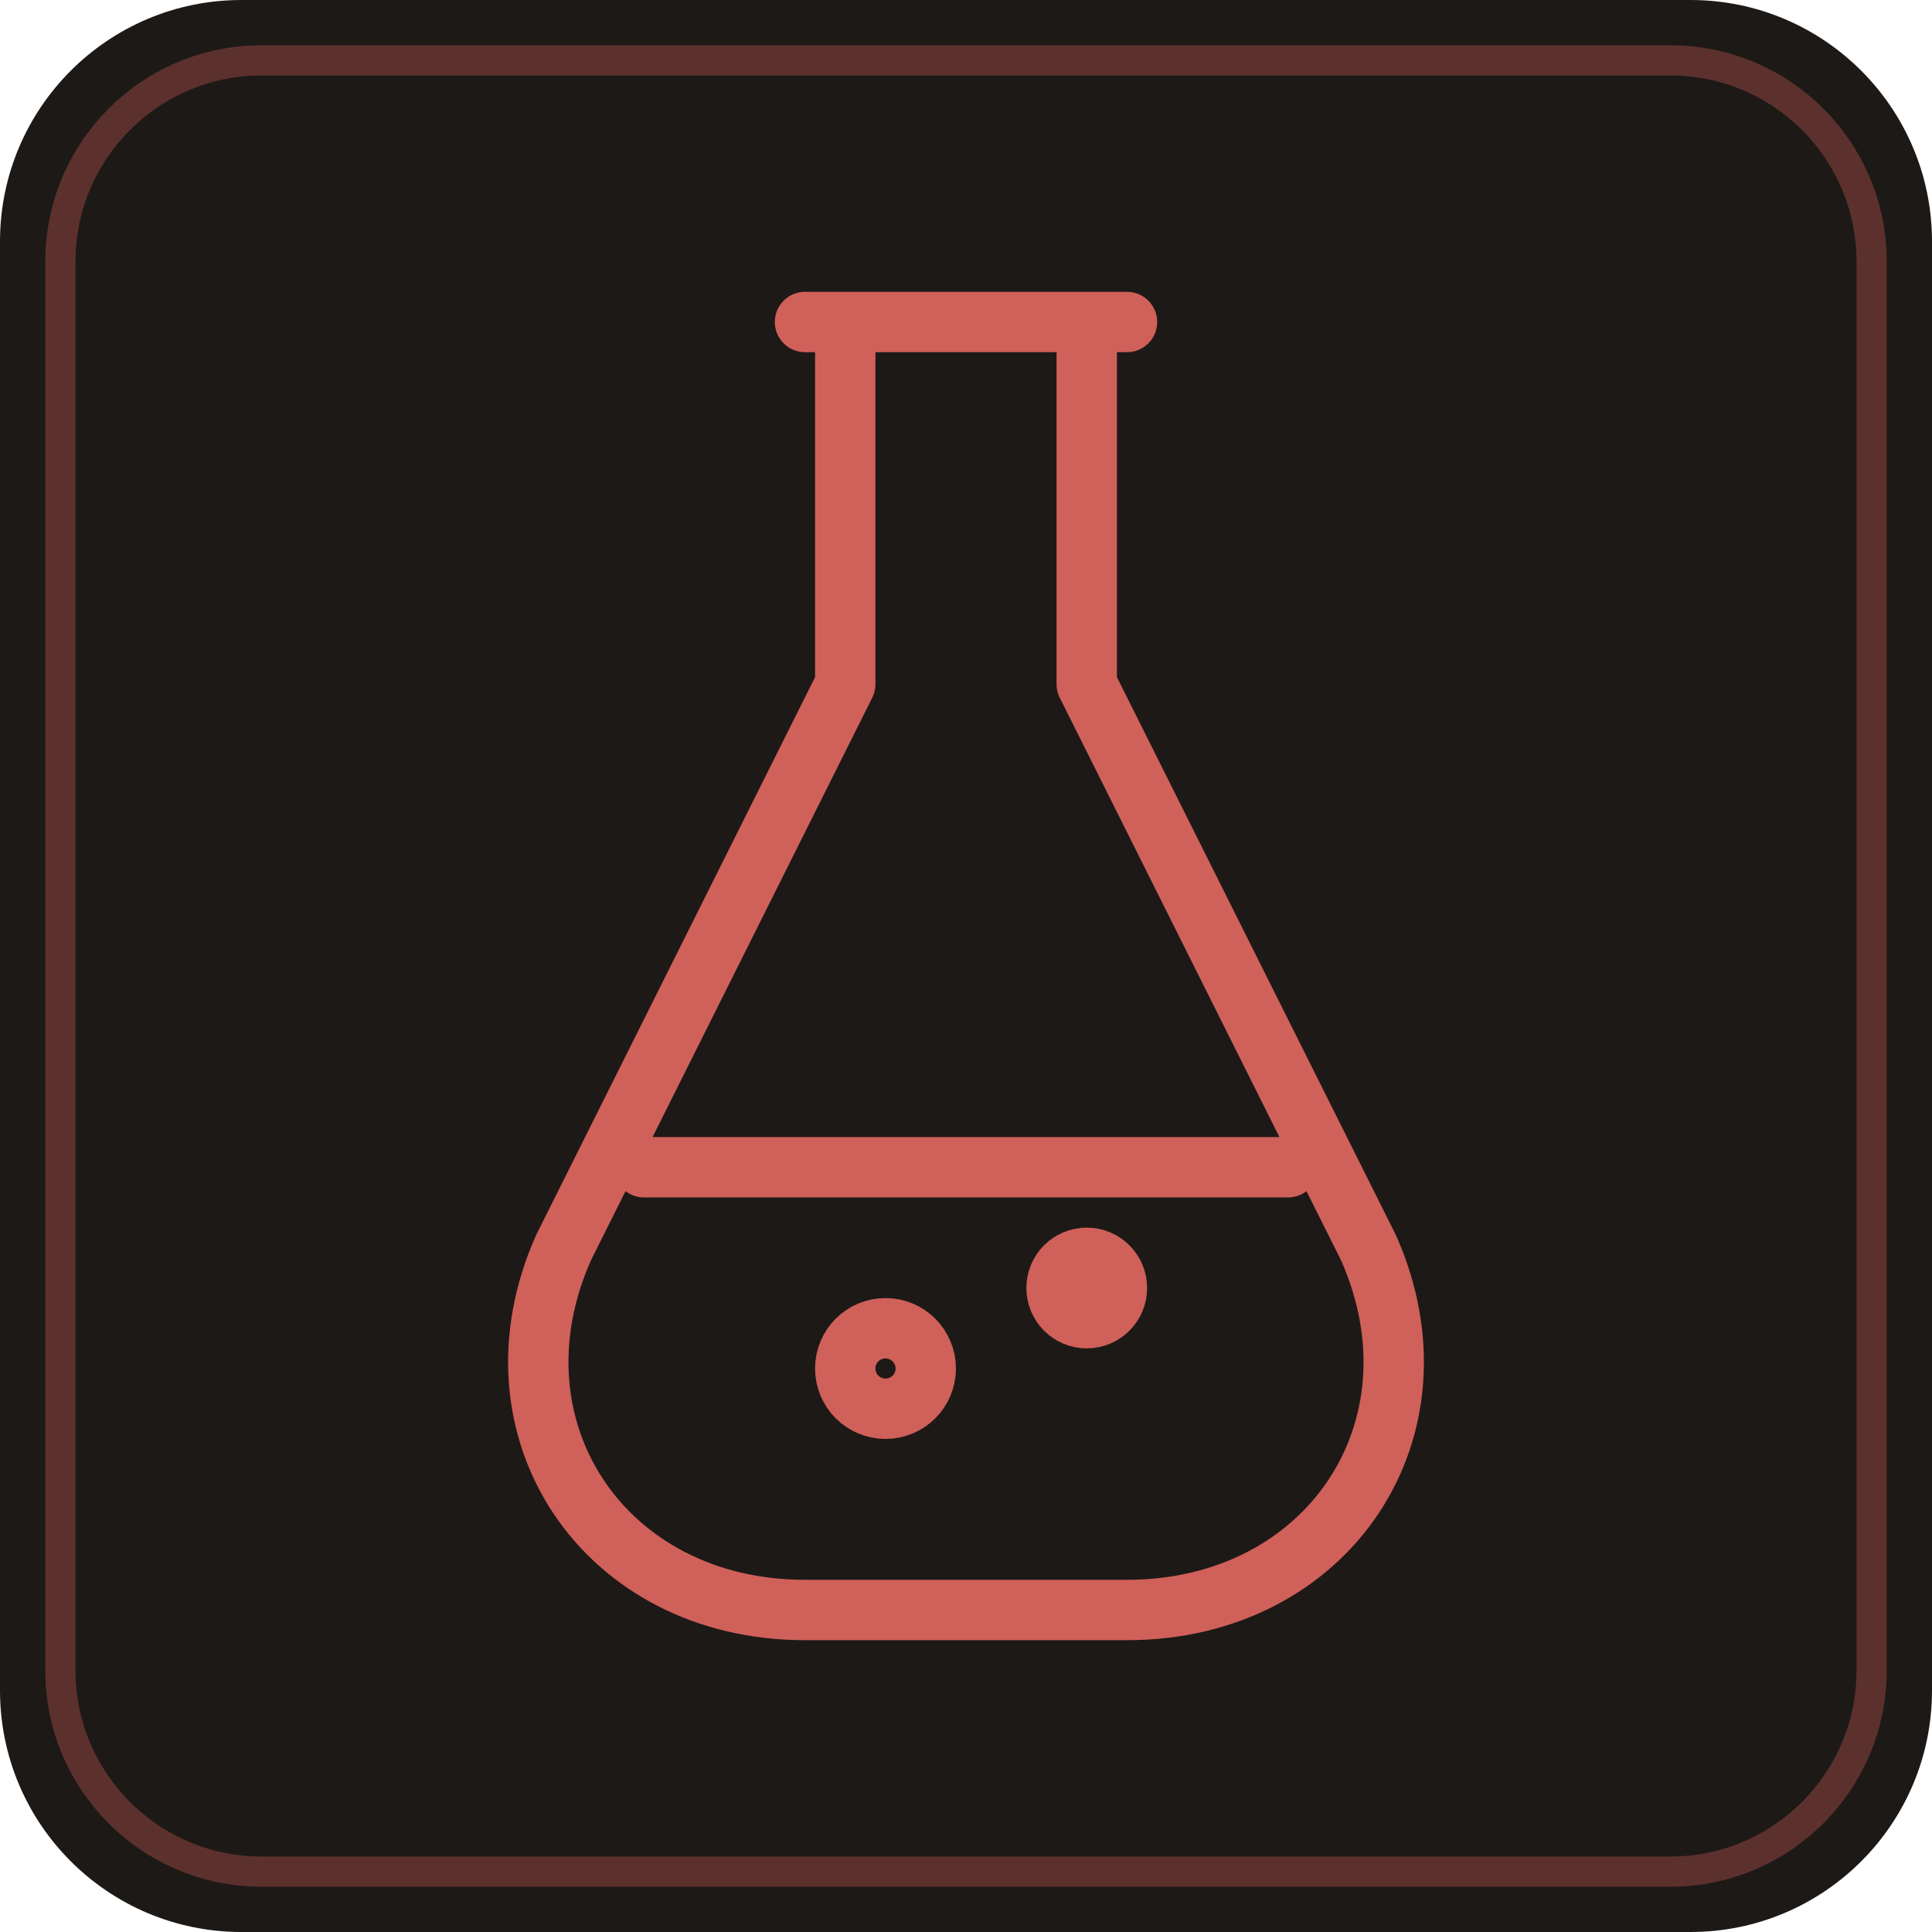
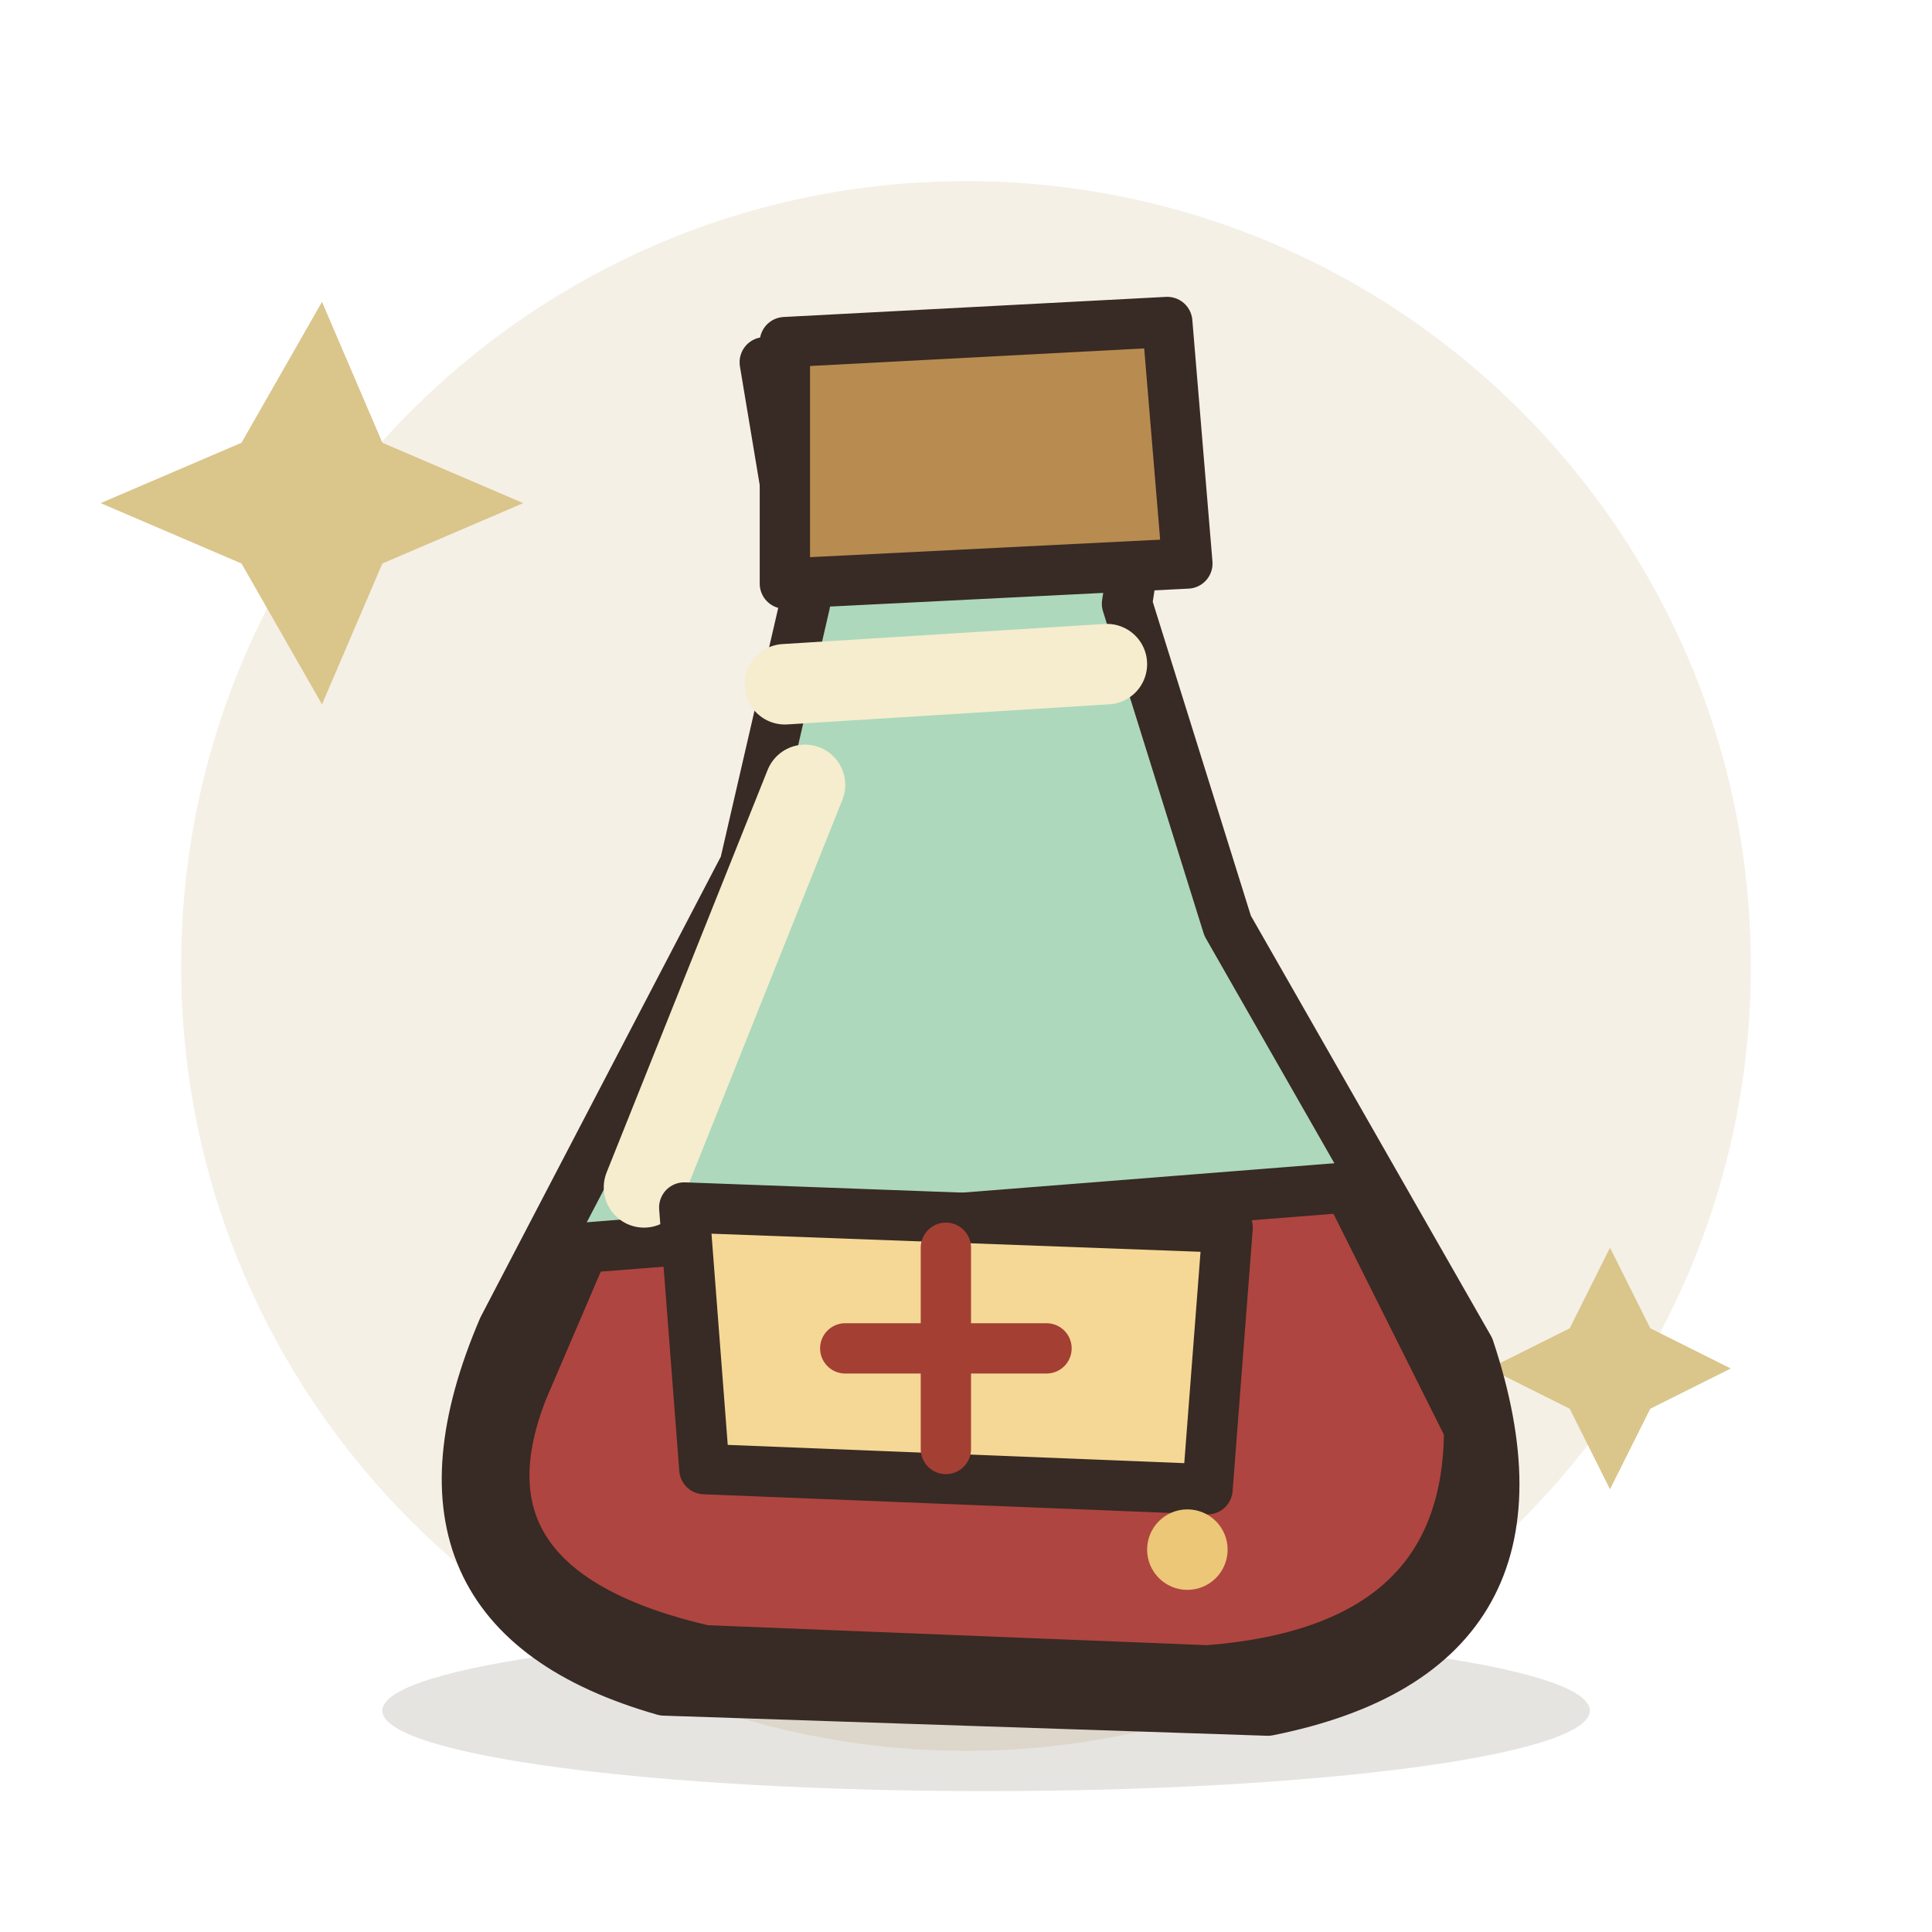
- <svg xmlns="http://www.w3.org/2000/svg" viewBox="0 0 96 96" role="img" aria-hidden="true">
-   <rect width="96" height="96" rx="12" fill="#1d1916" />
-   <rect x="3" y="3" width="90" height="90" rx="10" fill="none" stroke="#d0605a" stroke-opacity=".35" stroke-width="1.5" />
-   <g fill="none" stroke="#d0605a" stroke-width="3" stroke-linecap="round" stroke-linejoin="round">
-     <path d="M40 16h16M42 16v18L28 62c-4 9 2 18 12 18h16c10 0 16-9 12-18L54 34V16" />
-     <path d="M32 58h32" />
-     <circle cx="44" cy="68" r="2" />
-     <circle cx="54" cy="64" r="1.5" />
+ <svg xmlns="http://www.w3.org/2000/svg" viewBox="0 0 96 96" aria-hidden="true">
+   <circle cx="48" cy="48" r="39" fill="#c8ae75" opacity=".18" />
+   <path d="m12 22 4-7 3 7 7 3-7 3-3 7-4-7-7-3Zm66 44 2-4 2 4 4 2-4 2-2 4-2-4-4-2Z" fill="#dac58b" />
+   <ellipse cx="49" cy="85" rx="30" ry="4" fill="#4c3824" opacity=".14" />
+   <g stroke="#382a24" stroke-width="2.5" stroke-linejoin="round" stroke-linecap="round">
+     <path d="m38 18 20-1-2 13 5 16 12 21q5 15-10 18l-30-1q-14-4-8-18l12-23 3-13Z" fill="#add8bb" />
+     <path d="m29 62 38-3 6 12q0 11-13 12l-25-1q-13-3-9-13Z" fill="#af4540" />
+     <path d="m39 17 19-1 1 12-20 1Z" fill="#b88b50" />
+     <path d="m39 34 16-1M40 39l-8 20" fill="none" stroke="#f6edce" stroke-width="4" />
+     <path d="m34 60 27 1-1 13-25-1Z" fill="#f5d896" />
+     <path d="M47 62v10m-5-5h10" stroke="#a43f34" />
+     <circle cx="59" cy="77" r="2" fill="#ebc777" stroke="none" />
  </g>
</svg>
